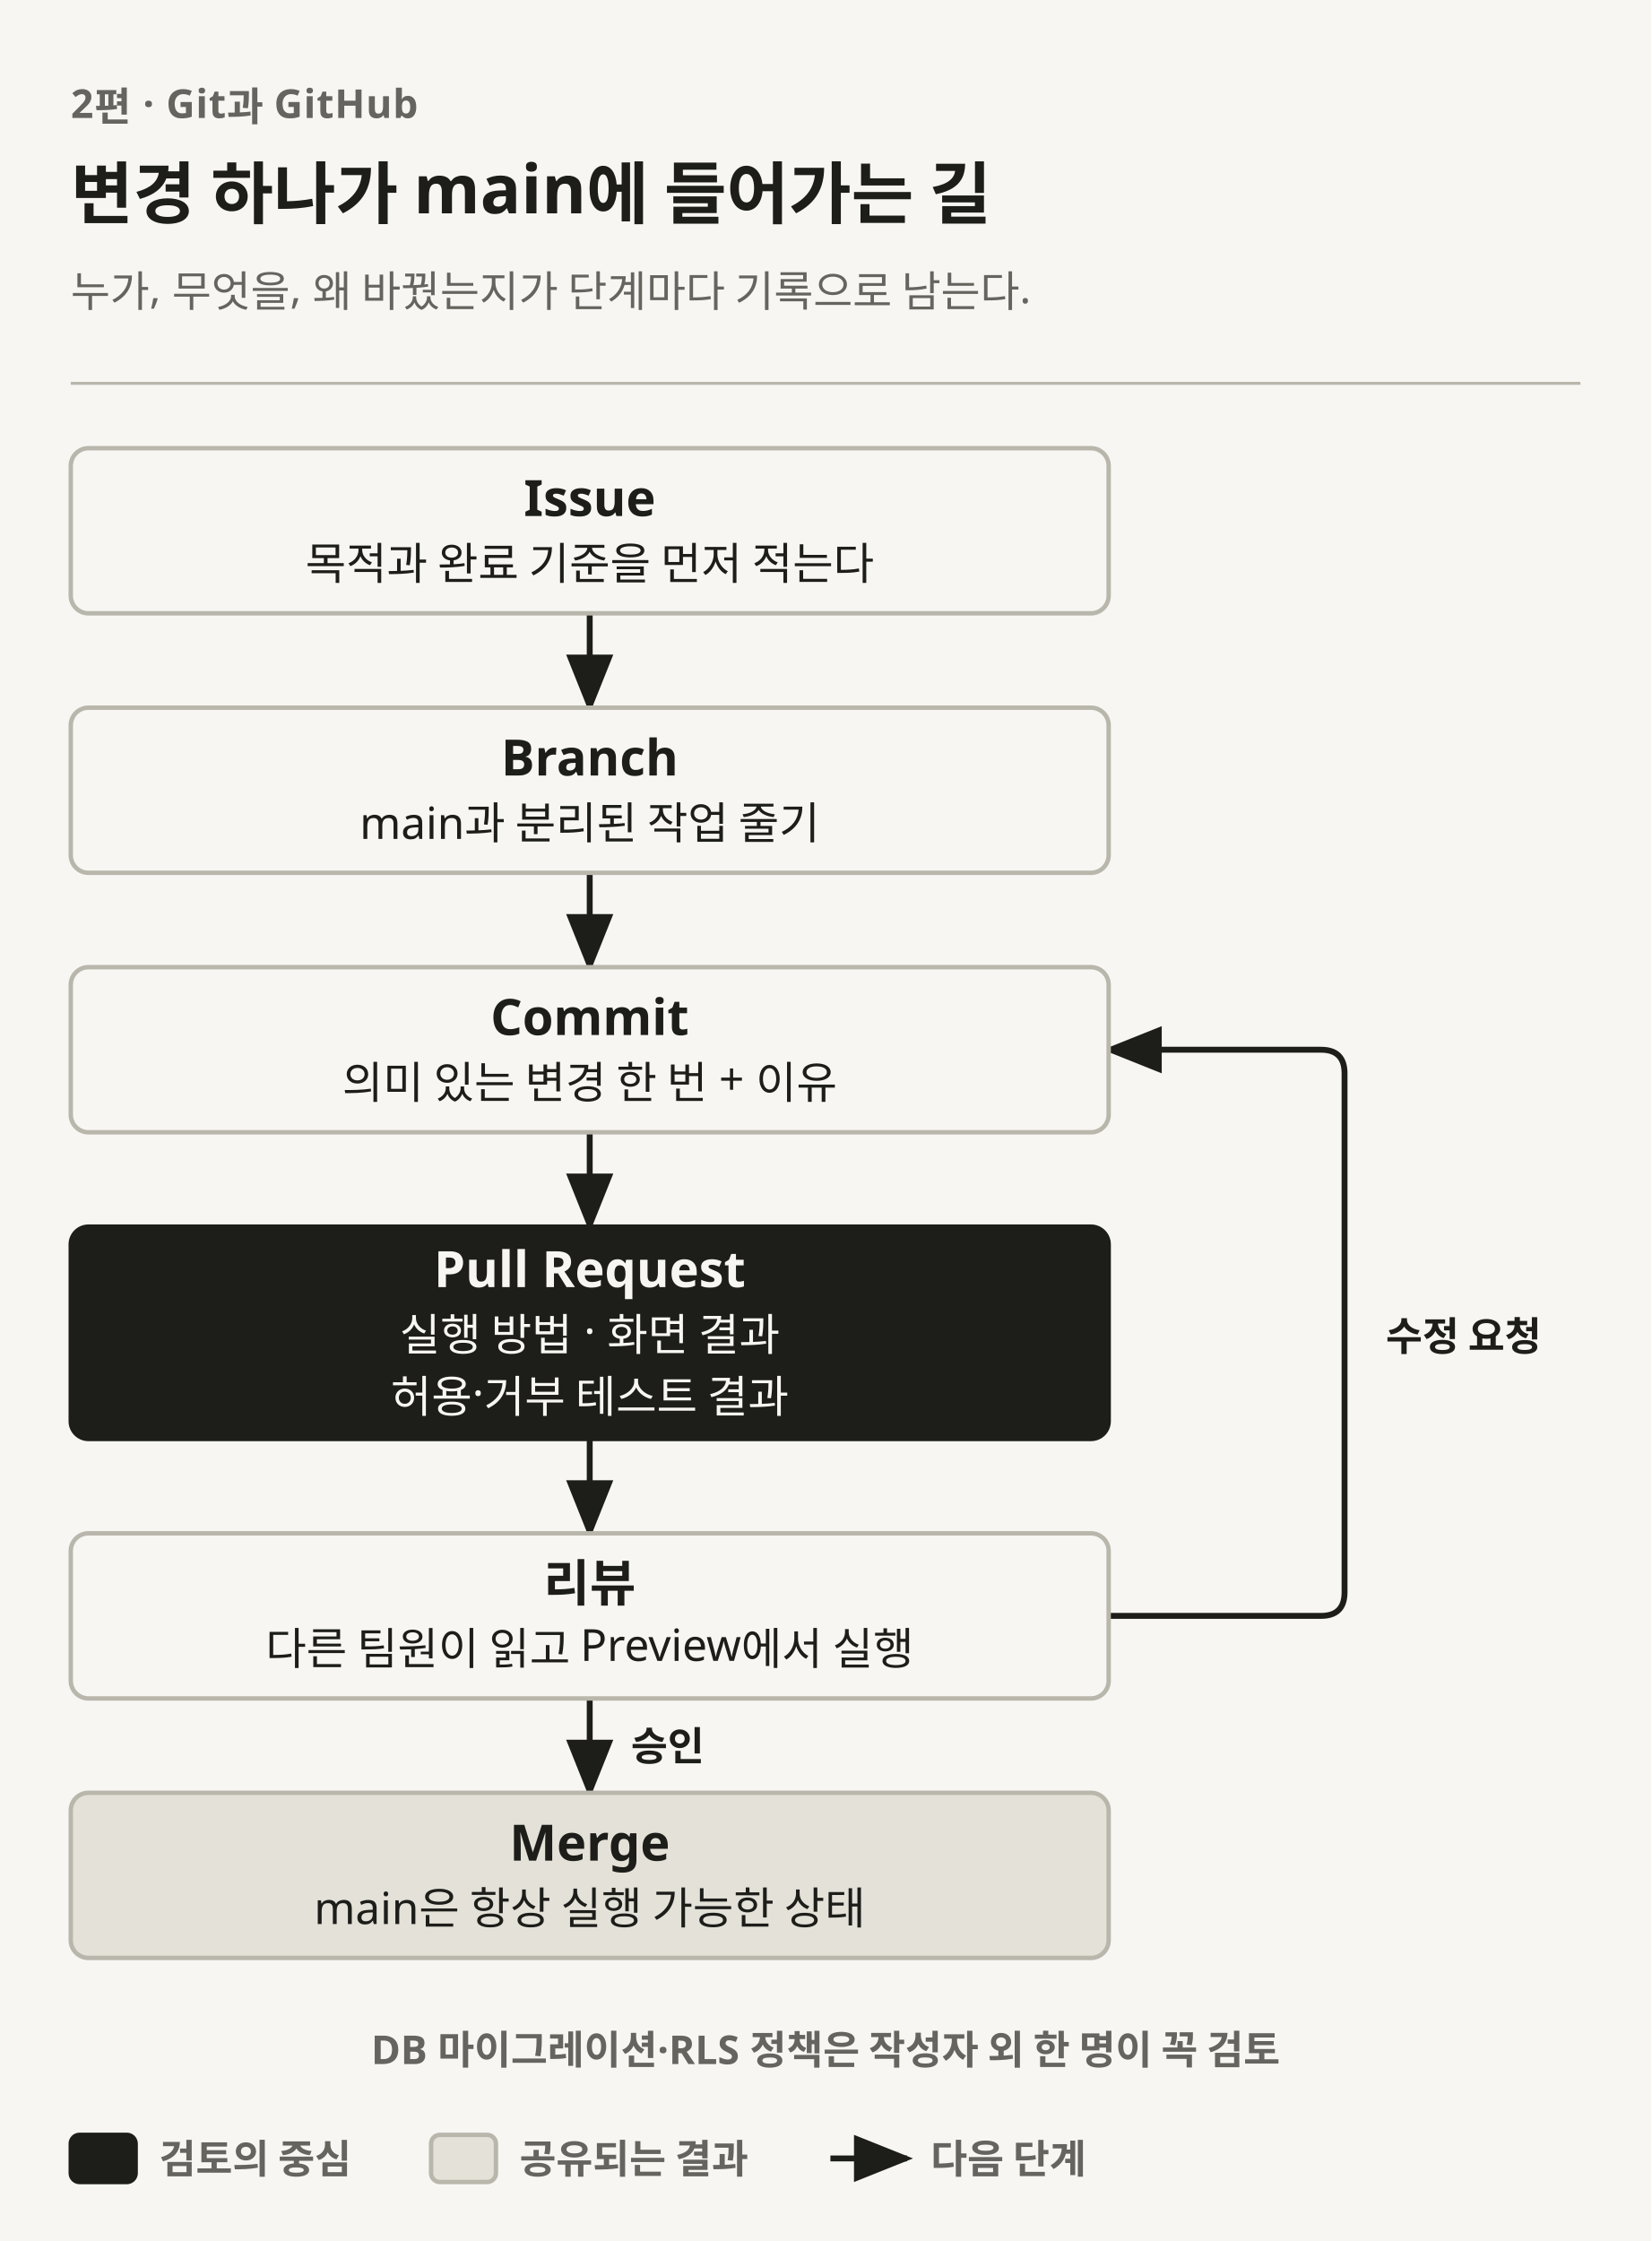
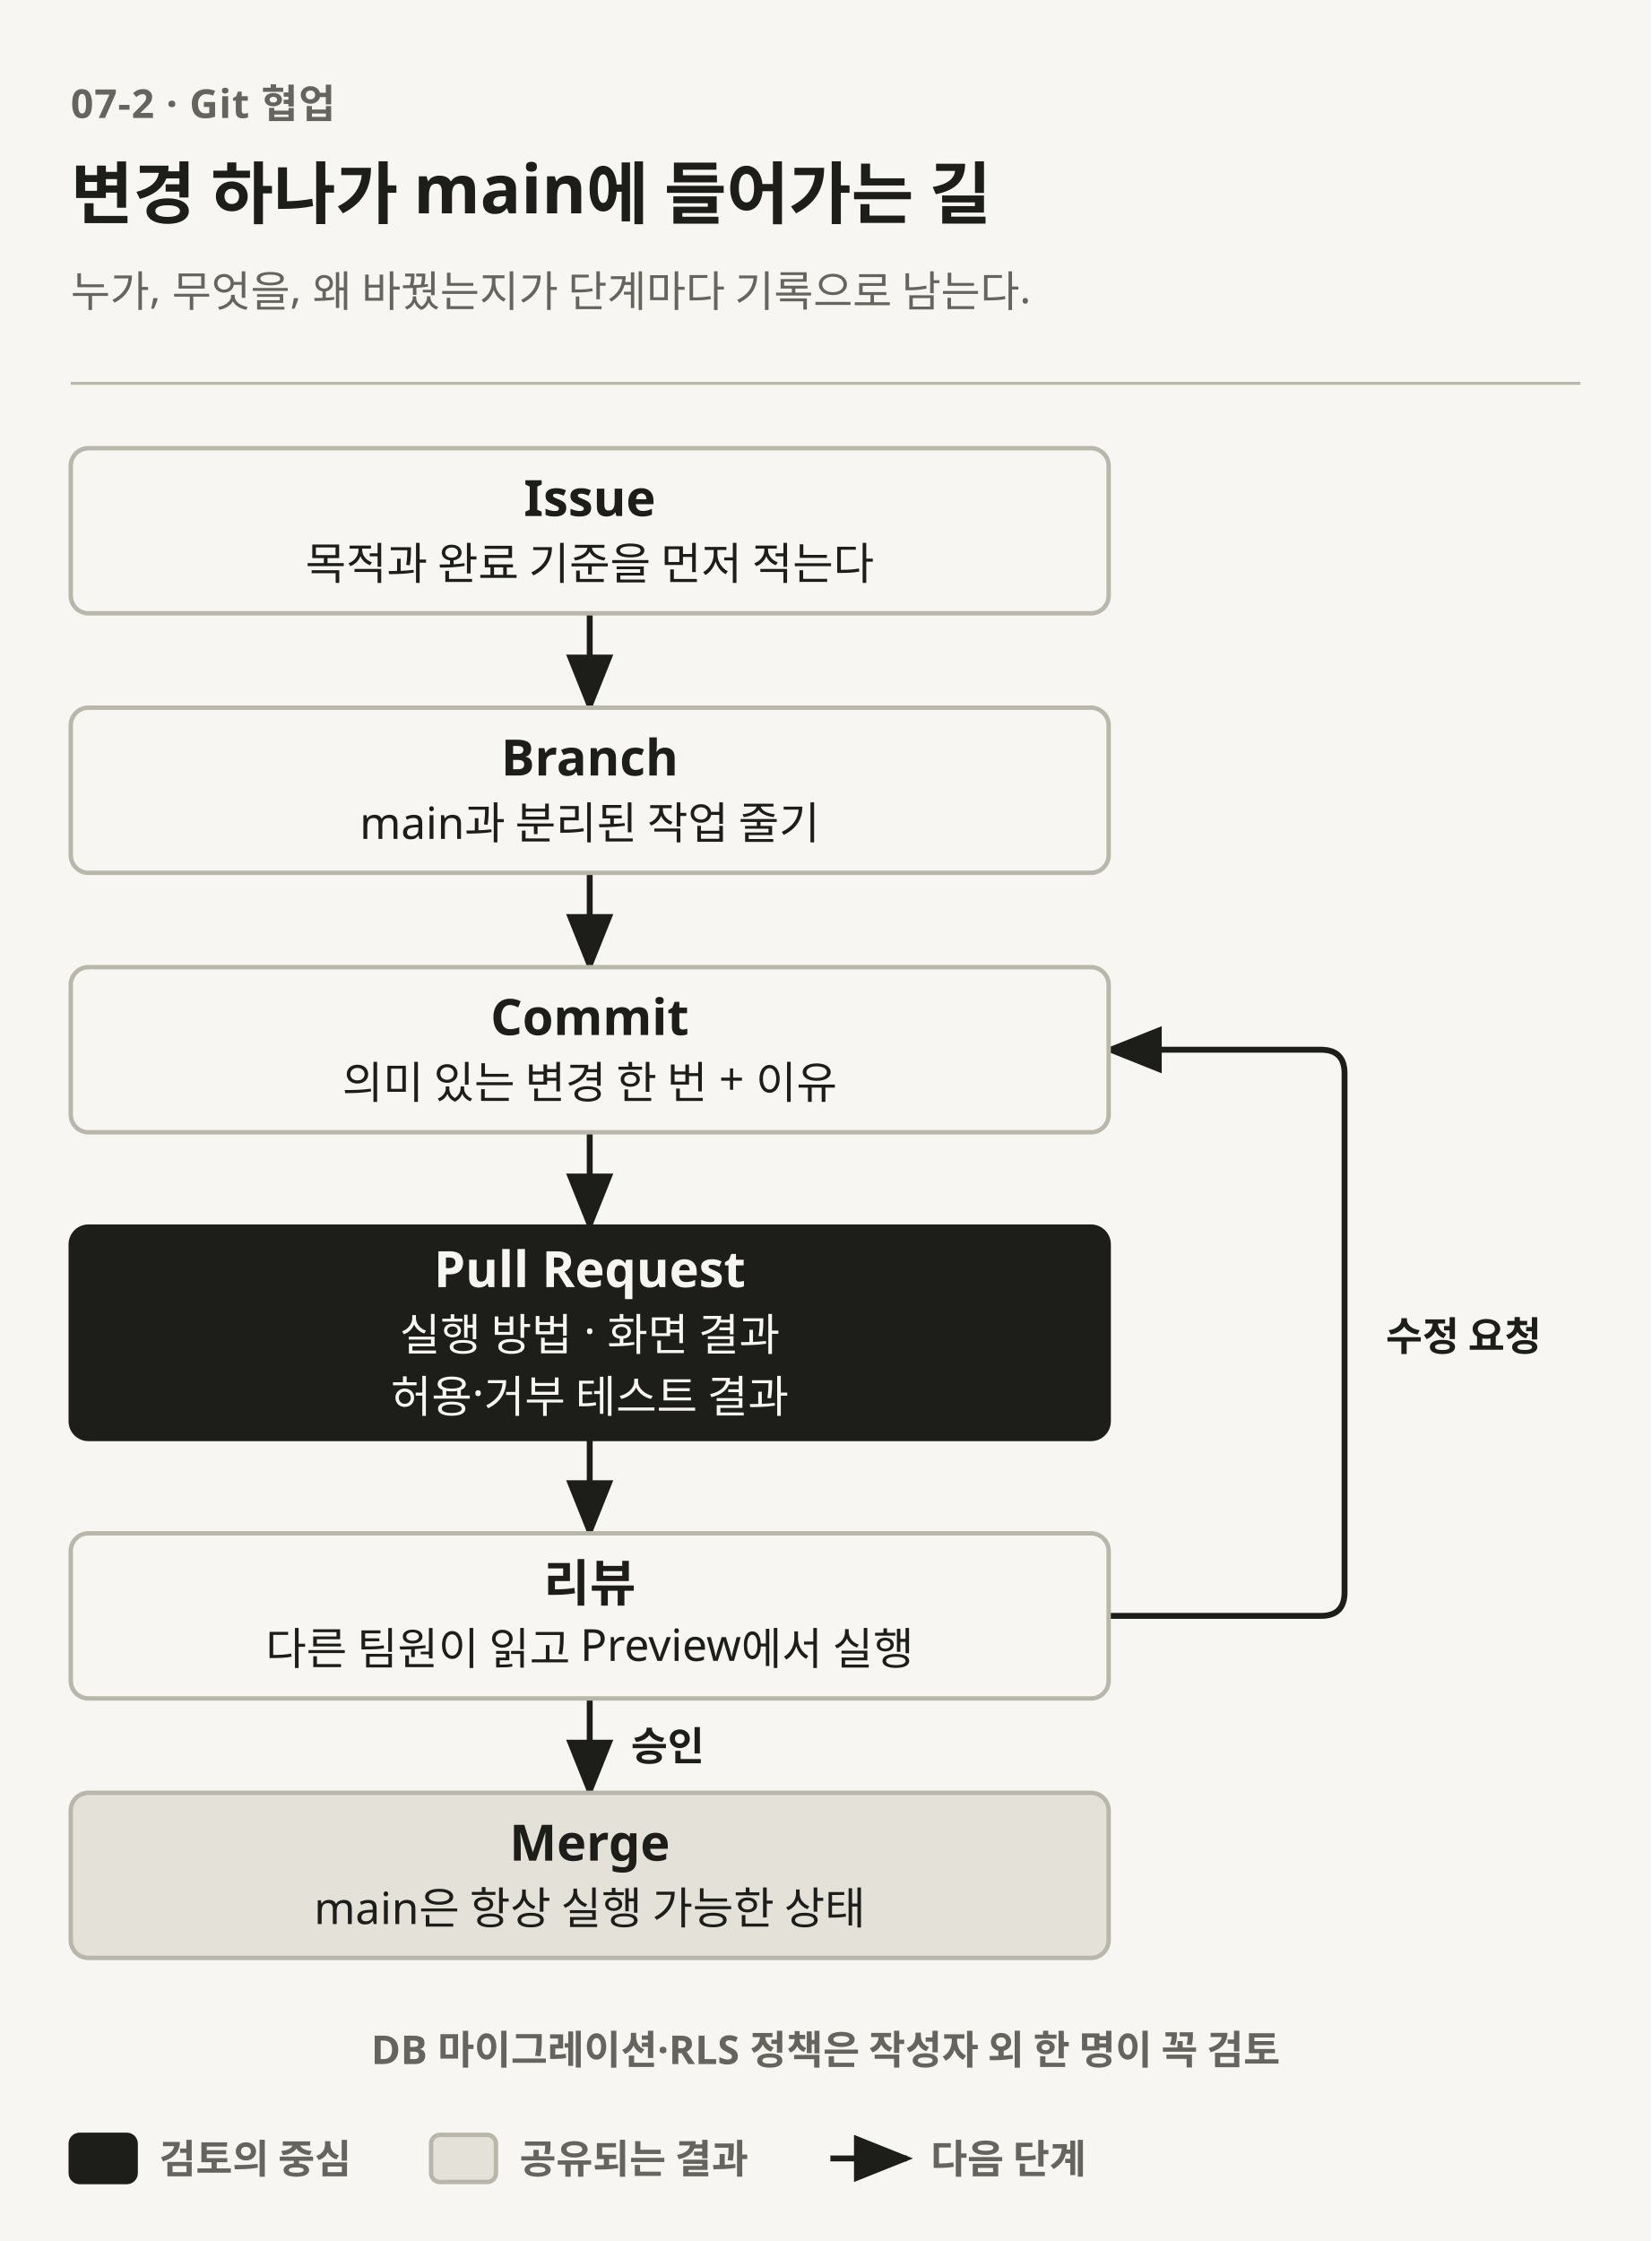
<svg xmlns="http://www.w3.org/2000/svg" viewBox="0 0 560 760" role="img" aria-labelledby="cpg-02a-git-flow-title cpg-02a-git-flow-desc">
  <defs>
    <marker id="cpg-02a-git-flow-a" markerWidth="10" markerHeight="8" refX="9" refY="4" orient="auto-start-reverse">
      <path d="M0,0 L10,4 L0,8 Z" fill="#1d1d1a" />
    </marker>
    <marker id="cpg-02a-git-flow-m" markerWidth="10" markerHeight="8" refX="9" refY="4" orient="auto-start-reverse">
      <path d="M0,0 L10,4 L0,8 Z" fill="#65645e" />
    </marker>
  </defs>
  <style>.bg{fill:#f7f6f2}.rule{stroke:#b9b6ac;stroke-width:1;fill:none}.node{fill:#f7f6f2;stroke:#b9b6ac;stroke-width:1.5}.zone{fill:#f0eee8;stroke:#b9b6ac;stroke-width:1.5}.deep{fill:#e4e1d8;stroke:#b9b6ac;stroke-width:1.5}.focal{fill:#1d1d1a;stroke:#1d1d1a;stroke-width:1.5}.outside{fill:#f7f6f2;stroke:#65645e;stroke-width:1.5;stroke-dasharray:6 4}.flow{stroke:#1d1d1a;stroke-width:2;fill:none;marker-end:url(#cpg-02a-git-flow-a)}.dash{stroke:#65645e;stroke-width:1.8;fill:none;stroke-dasharray:7 5;marker-end:url(#cpg-02a-git-flow-m)}.line{stroke:#1d1d1a;stroke-width:2;fill:none}.soft{stroke:#929087;stroke-width:1.4;fill:none}.boundary{stroke:#65645e;stroke-width:1.5;fill:none;stroke-dasharray:8 6}.mask{fill:#f7f6f2;stroke:none}.tag{font:600 13.5px 'Pretendard','Noto Sans KR','Apple SD Gothic Neo','Malgun Gothic',sans-serif;fill:#65645e;letter-spacing:.02em}.title{font:700 23px 'Pretendard','Noto Sans KR','Apple SD Gothic Neo','Malgun Gothic',sans-serif;fill:#1d1d1a}.subtitle{font:400 14.5px 'Pretendard','Noto Sans KR','Apple SD Gothic Neo','Malgun Gothic',sans-serif;fill:#65645e}.name{font:700 17px 'Pretendard','Noto Sans KR','Apple SD Gothic Neo','Malgun Gothic',sans-serif;fill:#1d1d1a}.body{font:400 15px 'Pretendard','Noto Sans KR','Apple SD Gothic Neo','Malgun Gothic',sans-serif;fill:#1d1d1a}.code{font:500 14px 'D2Coding','JetBrains Mono','Consolas',monospace;fill:#1d1d1a}.small{font:600 13.5px 'Pretendard','Noto Sans KR','Apple SD Gothic Neo','Malgun Gothic',sans-serif;fill:#65645e}.lab{font:700 13.5px 'Pretendard','Noto Sans KR','Apple SD Gothic Neo','Malgun Gothic',sans-serif;fill:#1d1d1a}.inv{fill:#f7f6f2}.big{font:800 22px 'Pretendard','Noto Sans KR','Apple SD Gothic Neo','Malgun Gothic',sans-serif;fill:#1d1d1a}</style>
  <rect class="bg" width="560" height="760" />
-   <text class="tag" x="24" y="40">2편 · Git과 GitHub</text>
+   <text class="tag" x="24" y="40">07-2 · Git 협업</text>
  <text class="title" x="24" y="74">변경 하나가 main에 들어가는 길</text>
  <text class="subtitle" x="24" y="104">누가, 무엇을, 왜 바꿨는지가 단계마다 기록으로 남는다.</text>
  <line class="rule" x1="24" y1="130" x2="536" y2="130" />
  <path class="flow" d="M200 208 V240" />
  <path class="flow" d="M200 296 V328" />
  <path class="flow" d="M200 384 V416" />
  <path class="flow" d="M200 488 V520" />
  <path class="flow" d="M200 576 V608" />
  <rect class="mask" x="208.0" y="582" width="38.5" height="21" rx="4" />
  <text class="lab" x="214" y="597">승인</text>
  <path class="flow" d="M376 548 H448 Q456 548 456 540 V364 Q456 356 448 356 H376" />
  <rect class="mask" x="464.0" y="443" width="69.0" height="21" rx="4" />
  <text class="lab" x="470" y="458">수정 요청</text>
  <rect class="node" x="24" y="152" width="352" height="56" rx="6" />
  <text class="name" x="200" y="175.0" text-anchor="middle">Issue</text>
  <text class="body" x="200" y="196.5" text-anchor="middle">목적과 완료 기준을 먼저 적는다</text>
  <rect class="node" x="24" y="240" width="352" height="56" rx="6" />
  <text class="name" x="200" y="263.0" text-anchor="middle">Branch</text>
  <text class="body" x="200" y="284.5" text-anchor="middle">main과 분리된 작업 줄기</text>
  <rect class="node" x="24" y="328" width="352" height="56" rx="6" />
  <text class="name" x="200" y="351.0" text-anchor="middle">Commit</text>
  <text class="body" x="200" y="372.5" text-anchor="middle">의미 있는 변경 한 번 + 이유</text>
  <rect class="focal" x="24" y="416" width="352" height="72" rx="6" />
  <text class="name inv" x="200" y="436.5" text-anchor="middle">Pull Request</text>
  <text class="body inv" x="200" y="458.0" text-anchor="middle">실행 방법 · 화면 결과</text>
  <text class="body inv" x="200" y="479.0" text-anchor="middle">허용·거부 테스트 결과</text>
  <rect class="node" x="24" y="520" width="352" height="56" rx="6" />
  <text class="name" x="200" y="543.0" text-anchor="middle">리뷰</text>
  <text class="body" x="200" y="564.5" text-anchor="middle">다른 팀원이 읽고 Preview에서 실행</text>
  <rect class="deep" x="24" y="608" width="352" height="56" rx="6" />
  <text class="name" x="200" y="631.0" text-anchor="middle">Merge</text>
  <text class="body" x="200" y="652.5" text-anchor="middle">main은 항상 실행 가능한 상태</text>
  <text class="small" x="280" y="700" text-anchor="middle">DB 마이그레이션·RLS 정책은 작성자 외 한 명이 꼭 검토</text>
  <rect class="focal" x="24" y="724" width="22" height="16" rx="3" />
  <text class="small" x="54" y="737">검토의 중심</text>
  <rect class="deep" x="146.2" y="724" width="22" height="16" rx="3" />
  <text class="small" x="176.2" y="737">공유되는 결과</text>
  <path class="flow" d="M281.63 732 H307.63" />
  <text class="small" x="315.63" y="737">다음 단계</text>
</svg>
